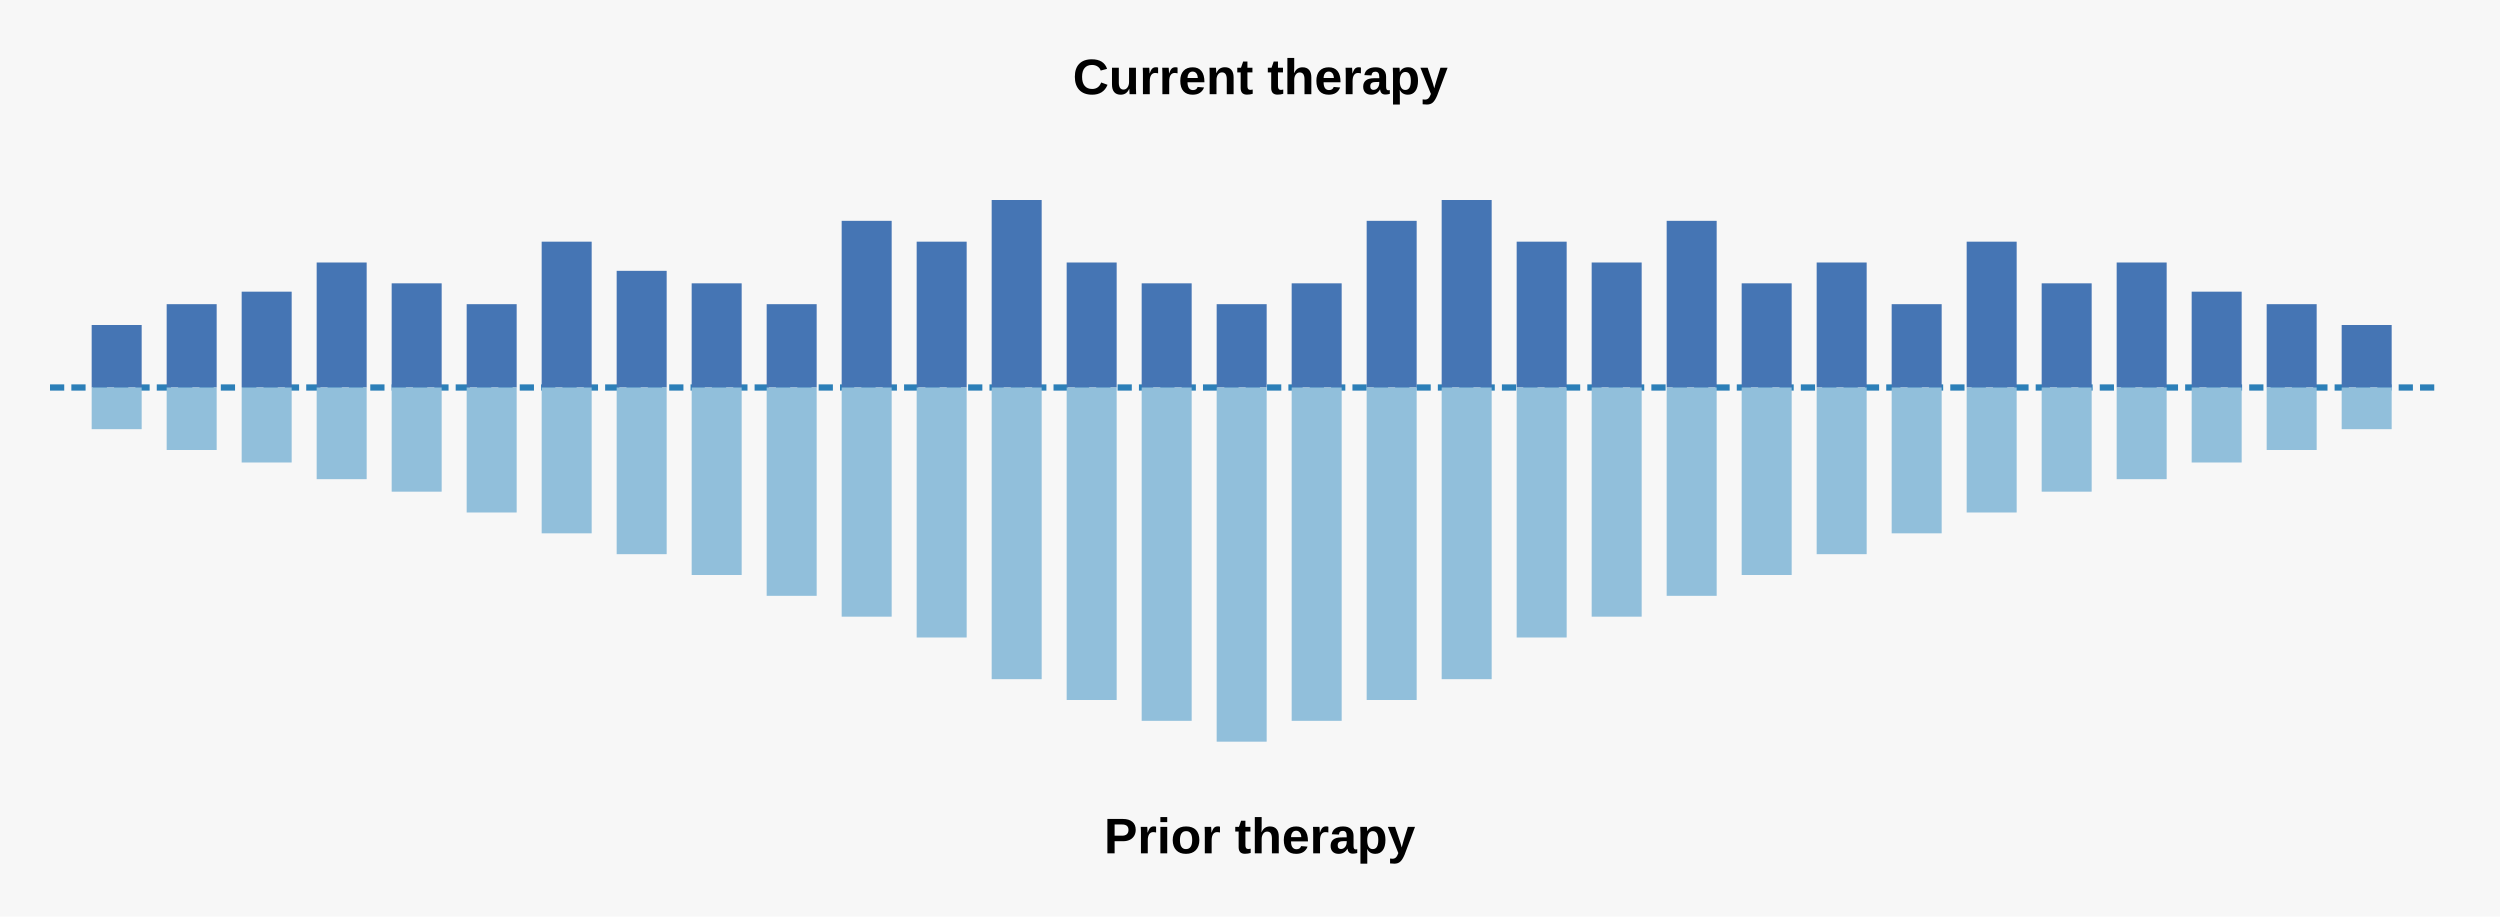
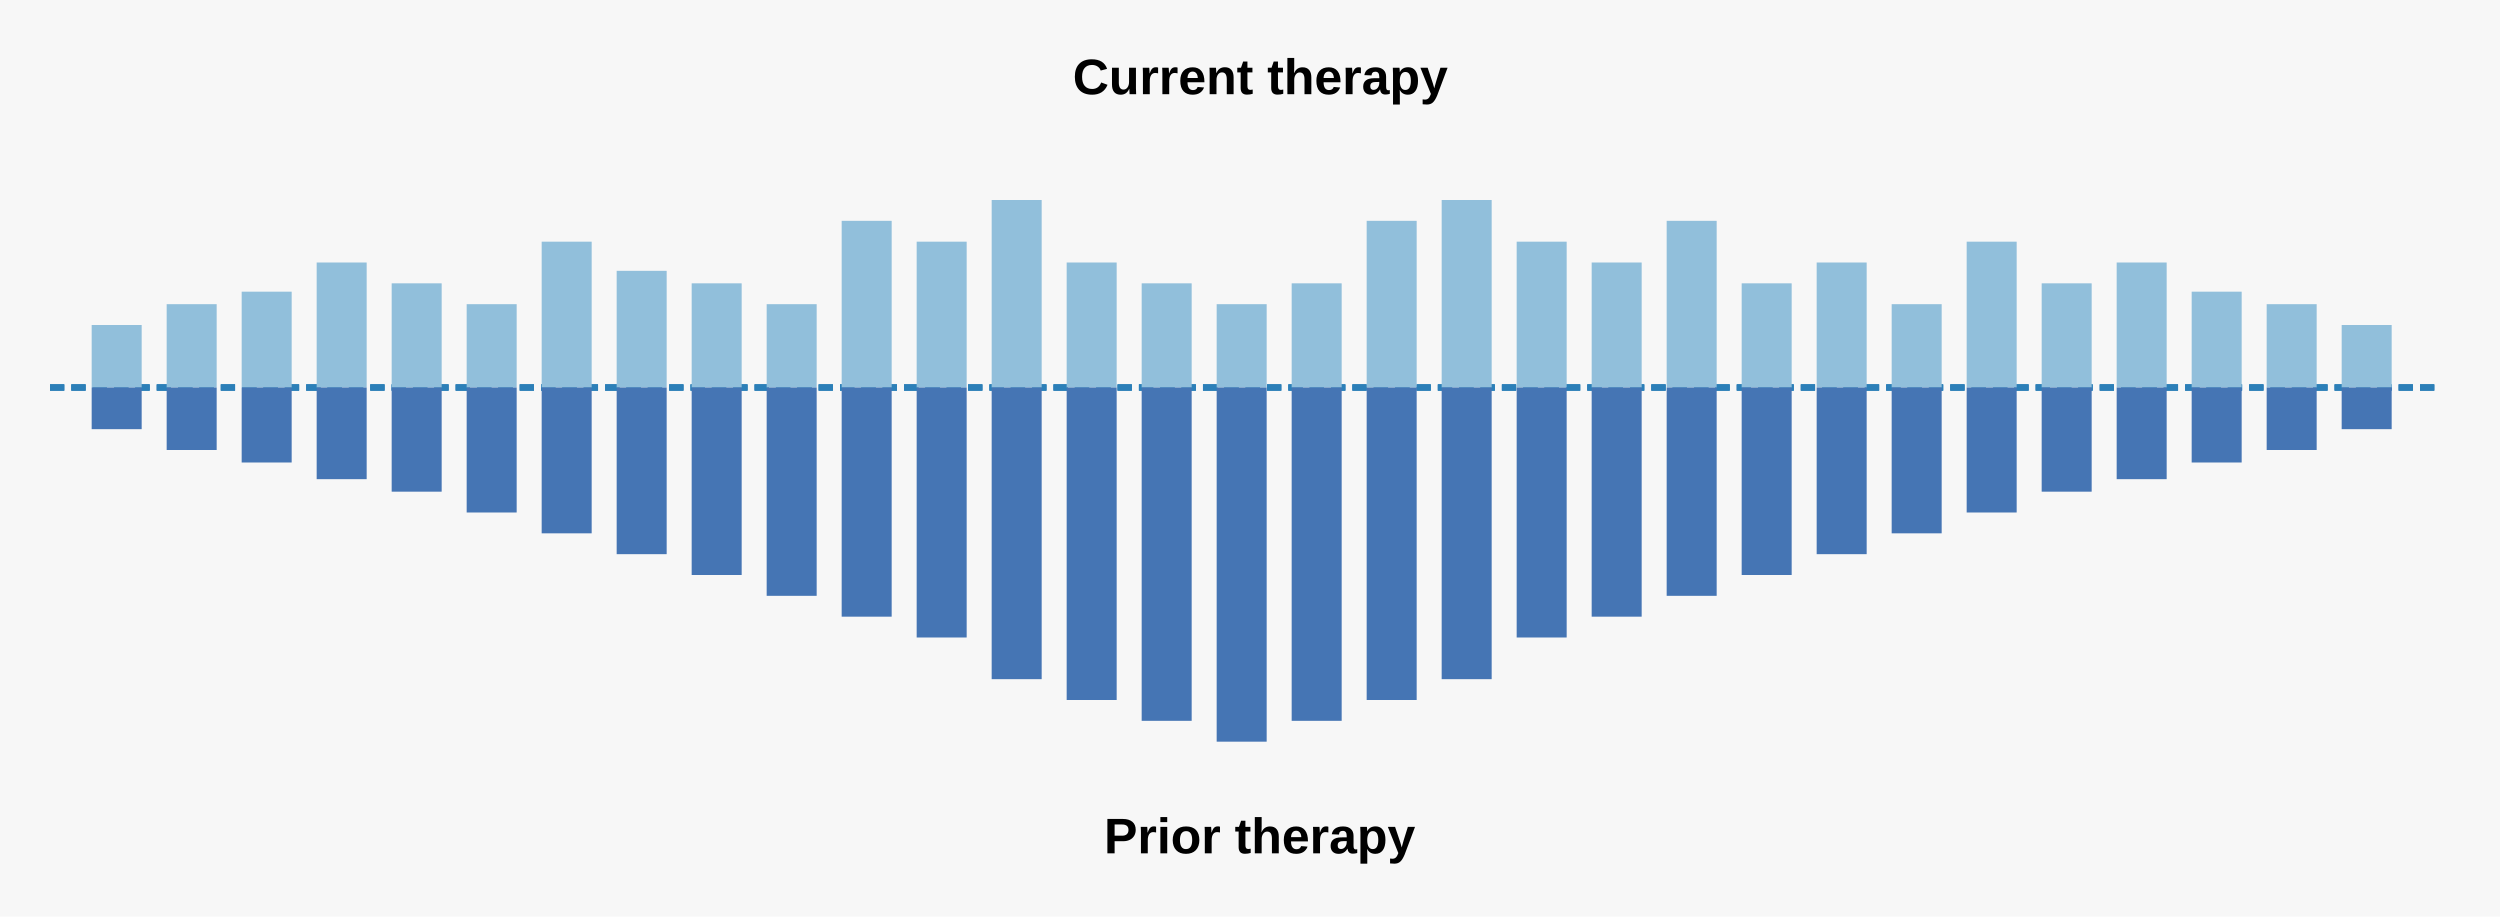
<svg xmlns="http://www.w3.org/2000/svg" width="100%" height="100%" viewBox="0 0 600 220" version="1.1" xml:space="preserve" style="fill-rule:evenodd;clip-rule:evenodd;">
  <g transform="matrix(0.8,0,0,1,0,0)">
    <rect x="0" y="0" width="750" height="220" style="fill:rgb(247,247,247);" />
  </g>
  <g transform="matrix(0.854061,0,0,1,-22.1624,-17)">
    <path d="M40,110L710,110" style="fill:none;fill-rule:nonzero;stroke:rgb(44,127,184);stroke-width:1.5px;stroke-dasharray:4,2;" />
-   </g>
-   <g transform="matrix(1,0,0,1,-28,-17)">
-     <rect x="50" y="95" width="12" height="15" style="fill:rgb(69,117,180);" />
-   </g>
-   <g transform="matrix(1,0,0,1,-28,-17)">
-     <rect x="50" y="110" width="12" height="10" style="fill:rgb(145,191,219);" />
-   </g>
-   <g transform="matrix(1,0,0,1,-28,-17)">
-     <rect x="68" y="90" width="12" height="20" style="fill:rgb(69,117,180);" />
-   </g>
-   <g transform="matrix(1,0,0,1,-28,-17)">
-     <rect x="68" y="110" width="12" height="15" style="fill:rgb(145,191,219);" />
-   </g>
-   <g transform="matrix(1,0,0,1,-28,-17)">
-     <rect x="86" y="87" width="12" height="23" style="fill:rgb(69,117,180);" />
-   </g>
-   <g transform="matrix(1,0,0,1,-28,-17)">
-     <rect x="86" y="110" width="12" height="18" style="fill:rgb(145,191,219);" />
-   </g>
-   <g transform="matrix(1,0,0,1,-28,-17)">
-     <rect x="104" y="80" width="12" height="30" style="fill:rgb(69,117,180);" />
-   </g>
-   <g transform="matrix(1,0,0,1,-28,-17)">
-     <rect x="104" y="110" width="12" height="22" style="fill:rgb(145,191,219);" />
-   </g>
-   <g transform="matrix(1,0,0,1,-28,-17)">
-     <rect x="122" y="85" width="12" height="25" style="fill:rgb(69,117,180);" />
-   </g>
-   <g transform="matrix(1,0,0,1,-28,-17)">
-     <rect x="122" y="110" width="12" height="25" style="fill:rgb(145,191,219);" />
-   </g>
-   <g transform="matrix(1,0,0,1,-28,-17)">
-     <rect x="140" y="90" width="12" height="20" style="fill:rgb(69,117,180);" />
-   </g>
-   <g transform="matrix(1,0,0,1,-28,-17)">
-     <rect x="140" y="110" width="12" height="30" style="fill:rgb(145,191,219);" />
-   </g>
-   <g transform="matrix(1,0,0,1,-28,-17)">
-     <rect x="158" y="75" width="12" height="35" style="fill:rgb(69,117,180);" />
-   </g>
-   <g transform="matrix(1,0,0,1,-28,-17)">
-     <rect x="158" y="110" width="12" height="35" style="fill:rgb(145,191,219);" />
-   </g>
-   <g transform="matrix(1,0,0,1,-28,-17)">
-     <rect x="176" y="82" width="12" height="28" style="fill:rgb(69,117,180);" />
-   </g>
-   <g transform="matrix(1,0,0,1,-28,-17)">
-     <rect x="176" y="110" width="12" height="40" style="fill:rgb(145,191,219);" />
-   </g>
-   <g transform="matrix(1,0,0,1,-28,-17)">
-     <rect x="194" y="85" width="12" height="25" style="fill:rgb(69,117,180);" />
-   </g>
-   <g transform="matrix(1,0,0,1,-28,-17)">
-     <rect x="194" y="110" width="12" height="45" style="fill:rgb(145,191,219);" />
-   </g>
-   <g transform="matrix(1,0,0,1,-28,-17)">
-     <rect x="212" y="90" width="12" height="20" style="fill:rgb(69,117,180);" />
-   </g>
-   <g transform="matrix(1,0,0,1,-28,-17)">
-     <rect x="212" y="110" width="12" height="50" style="fill:rgb(145,191,219);" />
-   </g>
-   <g transform="matrix(1,0,0,1,-28,-17)">
-     <rect x="230" y="70" width="12" height="40" style="fill:rgb(69,117,180);" />
-   </g>
-   <g transform="matrix(1,0,0,1,-28,-17)">
-     <rect x="230" y="110" width="12" height="55" style="fill:rgb(145,191,219);" />
-   </g>
-   <g transform="matrix(1,0,0,1,-28,-17)">
-     <rect x="248" y="75" width="12" height="35" style="fill:rgb(69,117,180);" />
-   </g>
-   <g transform="matrix(1,0,0,1,-28,-17)">
-     <rect x="248" y="110" width="12" height="60" style="fill:rgb(145,191,219);" />
-   </g>
-   <g transform="matrix(1,0,0,1,-28,-17)">
-     <rect x="266" y="65" width="12" height="45" style="fill:rgb(69,117,180);" />
-   </g>
-   <g transform="matrix(1,0,0,1,-28,-17)">
-     <rect x="266" y="110" width="12" height="70" style="fill:rgb(145,191,219);" />
-   </g>
-   <g transform="matrix(1,0,0,1,-28,-17)">
-     <rect x="284" y="80" width="12" height="30" style="fill:rgb(69,117,180);" />
-   </g>
-   <g transform="matrix(1,0,0,1,-28,-17)">
-     <rect x="284" y="110" width="12" height="75" style="fill:rgb(145,191,219);" />
-   </g>
-   <g transform="matrix(1,0,0,1,-28,-17)">
-     <rect x="302" y="85" width="12" height="25" style="fill:rgb(69,117,180);" />
-   </g>
-   <g transform="matrix(1,0,0,1,-28,-17)">
-     <rect x="302" y="110" width="12" height="80" style="fill:rgb(145,191,219);" />
-   </g>
-   <g transform="matrix(1,0,0,1,-28,-17)">
-     <rect x="320" y="90" width="12" height="20" style="fill:rgb(69,117,180);" />
-   </g>
-   <g transform="matrix(1,0,0,1,-28,-17)">
-     <rect x="320" y="110" width="12" height="85" style="fill:rgb(145,191,219);" />
-   </g>
-   <g transform="matrix(1,0,0,1,-28,-17)">
-     <rect x="338" y="85" width="12" height="25" style="fill:rgb(69,117,180);" />
-   </g>
-   <g transform="matrix(1,0,0,1,-28,-17)">
-     <rect x="338" y="110" width="12" height="80" style="fill:rgb(145,191,219);" />
-   </g>
-   <g transform="matrix(1,0,0,1,-28,-17)">
-     <rect x="356" y="70" width="12" height="40" style="fill:rgb(69,117,180);" />
-   </g>
-   <g transform="matrix(1,0,0,1,-28,-17)">
-     <rect x="356" y="110" width="12" height="75" style="fill:rgb(145,191,219);" />
-   </g>
-   <g transform="matrix(1,0,0,1,-28,-17)">
-     <rect x="374" y="65" width="12" height="45" style="fill:rgb(69,117,180);" />
-   </g>
-   <g transform="matrix(1,0,0,1,-28,-17)">
-     <rect x="374" y="110" width="12" height="70" style="fill:rgb(145,191,219);" />
-   </g>
-   <g transform="matrix(1,0,0,1,-28,-17)">
-     <rect x="392" y="75" width="12" height="35" style="fill:rgb(69,117,180);" />
-   </g>
-   <g transform="matrix(1,0,0,1,-28,-17)">
-     <rect x="392" y="110" width="12" height="60" style="fill:rgb(145,191,219);" />
-   </g>
-   <g transform="matrix(1,0,0,1,-28,-17)">
-     <rect x="410" y="80" width="12" height="30" style="fill:rgb(69,117,180);" />
-   </g>
-   <g transform="matrix(1,0,0,1,-28,-17)">
-     <rect x="410" y="110" width="12" height="55" style="fill:rgb(145,191,219);" />
-   </g>
-   <g transform="matrix(1,0,0,1,-28,-17)">
-     <rect x="428" y="70" width="12" height="40" style="fill:rgb(69,117,180);" />
-   </g>
-   <g transform="matrix(1,0,0,1,-28,-17)">
-     <rect x="428" y="110" width="12" height="50" style="fill:rgb(145,191,219);" />
-   </g>
-   <g transform="matrix(1,0,0,1,-28,-17)">
-     <rect x="446" y="85" width="12" height="25" style="fill:rgb(69,117,180);" />
-   </g>
-   <g transform="matrix(1,0,0,1,-28,-17)">
-     <rect x="446" y="110" width="12" height="45" style="fill:rgb(145,191,219);" />
-   </g>
-   <g transform="matrix(1,0,0,1,-28,-17)">
-     <rect x="464" y="80" width="12" height="30" style="fill:rgb(69,117,180);" />
-   </g>
-   <g transform="matrix(1,0,0,1,-28,-17)">
-     <rect x="464" y="110" width="12" height="40" style="fill:rgb(145,191,219);" />
-   </g>
-   <g transform="matrix(1,0,0,1,-28,-17)">
-     <rect x="482" y="90" width="12" height="20" style="fill:rgb(69,117,180);" />
-   </g>
-   <g transform="matrix(1,0,0,1,-28,-17)">
-     <rect x="482" y="110" width="12" height="35" style="fill:rgb(145,191,219);" />
-   </g>
-   <g transform="matrix(1,0,0,1,-28,-17)">
-     <rect x="500" y="75" width="12" height="35" style="fill:rgb(69,117,180);" />
-   </g>
-   <g transform="matrix(1,0,0,1,-28,-17)">
-     <rect x="500" y="110" width="12" height="30" style="fill:rgb(145,191,219);" />
-   </g>
-   <g transform="matrix(1,0,0,1,-28,-17)">
-     <rect x="518" y="85" width="12" height="25" style="fill:rgb(69,117,180);" />
-   </g>
-   <g transform="matrix(1,0,0,1,-28,-17)">
-     <rect x="518" y="110" width="12" height="25" style="fill:rgb(145,191,219);" />
-   </g>
-   <g transform="matrix(1,0,0,1,-28,-17)">
-     <rect x="536" y="80" width="12" height="30" style="fill:rgb(69,117,180);" />
-   </g>
-   <g transform="matrix(1,0,0,1,-28,-17)">
-     <rect x="536" y="110" width="12" height="22" style="fill:rgb(145,191,219);" />
-   </g>
-   <g transform="matrix(1,0,0,1,-28,-17)">
-     <rect x="554" y="87" width="12" height="23" style="fill:rgb(69,117,180);" />
-   </g>
-   <g transform="matrix(1,0,0,1,-28,-17)">
-     <rect x="554" y="110" width="12" height="18" style="fill:rgb(145,191,219);" />
-   </g>
-   <g transform="matrix(1,0,0,1,-28,-17)">
-     <rect x="572" y="90" width="12" height="20" style="fill:rgb(69,117,180);" />
-   </g>
-   <g transform="matrix(1,0,0,1,-28,-17)">
-     <rect x="572" y="110" width="12" height="15" style="fill:rgb(145,191,219);" />
-   </g>
-   <g transform="matrix(1,0,0,1,-28,-17)">
-     <rect x="590" y="95" width="12" height="15" style="fill:rgb(69,117,180);" />
-   </g>
-   <g transform="matrix(1,0,0,1,-28,-17)">
-     <rect x="590" y="110" width="12" height="10" style="fill:rgb(145,191,219);" />
+     <path d="M40,110L710,110" style="fill:none;fill-rule:nonzero;stroke:rgb(44,127,184);stroke-width:1.5px;stroke-dasharray:4,2;" />
+     <path d="M40,110L710,110" style="fill:none;fill-rule:nonzero;stroke:rgb(44,127,184);stroke-width:1.5px;stroke-dasharray:4,2;" />
+   </g>
+   <g transform="matrix(1,0,0,1,-28,-17)">
+     <rect x="50" y="95" width="12" height="15" style="fill:rgb(145,191,219);" />
+   </g>
+   <g transform="matrix(1,0,0,1,-28,-17)">
+     <rect x="50" y="110" width="12" height="10" style="fill:rgb(69,117,180);" />
+   </g>
+   <g transform="matrix(1,0,0,1,-28,-17)">
+     <rect x="68" y="90" width="12" height="20" style="fill:rgb(145,191,219);" />
+   </g>
+   <g transform="matrix(1,0,0,1,-28,-17)">
+     <rect x="68" y="110" width="12" height="15" style="fill:rgb(69,117,180);" />
+   </g>
+   <g transform="matrix(1,0,0,1,-28,-17)">
+     <rect x="86" y="87" width="12" height="23" style="fill:rgb(145,191,219);" />
+   </g>
+   <g transform="matrix(1,0,0,1,-28,-17)">
+     <rect x="86" y="110" width="12" height="18" style="fill:rgb(69,117,180);" />
+   </g>
+   <g transform="matrix(1,0,0,1,-28,-17)">
+     <rect x="104" y="80" width="12" height="30" style="fill:rgb(145,191,219);" />
+   </g>
+   <g transform="matrix(1,0,0,1,-28,-17)">
+     <rect x="104" y="110" width="12" height="22" style="fill:rgb(69,117,180);" />
+   </g>
+   <g transform="matrix(1,0,0,1,-28,-17)">
+     <rect x="122" y="85" width="12" height="25" style="fill:rgb(145,191,219);" />
+   </g>
+   <g transform="matrix(1,0,0,1,-28,-17)">
+     <rect x="122" y="110" width="12" height="25" style="fill:rgb(69,117,180);" />
+   </g>
+   <g transform="matrix(1,0,0,1,-28,-17)">
+     <rect x="140" y="90" width="12" height="20" style="fill:rgb(145,191,219);" />
+   </g>
+   <g transform="matrix(1,0,0,1,-28,-17)">
+     <rect x="140" y="110" width="12" height="30" style="fill:rgb(69,117,180);" />
+   </g>
+   <g transform="matrix(1,0,0,1,-28,-17)">
+     <rect x="158" y="75" width="12" height="35" style="fill:rgb(145,191,219);" />
+   </g>
+   <g transform="matrix(1,0,0,1,-28,-17)">
+     <rect x="158" y="110" width="12" height="35" style="fill:rgb(69,117,180);" />
+   </g>
+   <g transform="matrix(1,0,0,1,-28,-17)">
+     <rect x="176" y="82" width="12" height="28" style="fill:rgb(145,191,219);" />
+   </g>
+   <g transform="matrix(1,0,0,1,-28,-17)">
+     <rect x="176" y="110" width="12" height="40" style="fill:rgb(69,117,180);" />
+   </g>
+   <g transform="matrix(1,0,0,1,-28,-17)">
+     <rect x="194" y="85" width="12" height="25" style="fill:rgb(145,191,219);" />
+   </g>
+   <g transform="matrix(1,0,0,1,-28,-17)">
+     <rect x="194" y="110" width="12" height="45" style="fill:rgb(69,117,180);" />
+   </g>
+   <g transform="matrix(1,0,0,1,-28,-17)">
+     <rect x="212" y="90" width="12" height="20" style="fill:rgb(145,191,219);" />
+   </g>
+   <g transform="matrix(1,0,0,1,-28,-17)">
+     <rect x="212" y="110" width="12" height="50" style="fill:rgb(69,117,180);" />
+   </g>
+   <g transform="matrix(1,0,0,1,-28,-17)">
+     <rect x="230" y="70" width="12" height="40" style="fill:rgb(145,191,219);" />
+   </g>
+   <g transform="matrix(1,0,0,1,-28,-17)">
+     <rect x="230" y="110" width="12" height="55" style="fill:rgb(69,117,180);" />
+   </g>
+   <g transform="matrix(1,0,0,1,-28,-17)">
+     <rect x="248" y="75" width="12" height="35" style="fill:rgb(145,191,219);" />
+   </g>
+   <g transform="matrix(1,0,0,1,-28,-17)">
+     <rect x="248" y="110" width="12" height="60" style="fill:rgb(69,117,180);" />
+   </g>
+   <g transform="matrix(1,0,0,1,-28,-17)">
+     <rect x="266" y="65" width="12" height="45" style="fill:rgb(145,191,219);" />
+   </g>
+   <g transform="matrix(1,0,0,1,-28,-17)">
+     <rect x="266" y="110" width="12" height="70" style="fill:rgb(69,117,180);" />
+   </g>
+   <g transform="matrix(1,0,0,1,-28,-17)">
+     <rect x="284" y="80" width="12" height="30" style="fill:rgb(145,191,219);" />
+   </g>
+   <g transform="matrix(1,0,0,1,-28,-17)">
+     <rect x="284" y="110" width="12" height="75" style="fill:rgb(69,117,180);" />
+   </g>
+   <g transform="matrix(1,0,0,1,-28,-17)">
+     <rect x="302" y="85" width="12" height="25" style="fill:rgb(145,191,219);" />
+   </g>
+   <g transform="matrix(1,0,0,1,-28,-17)">
+     <rect x="302" y="110" width="12" height="80" style="fill:rgb(69,117,180);" />
+   </g>
+   <g transform="matrix(1,0,0,1,-28,-17)">
+     <rect x="320" y="90" width="12" height="20" style="fill:rgb(145,191,219);" />
+   </g>
+   <g transform="matrix(1,0,0,1,-28,-17)">
+     <rect x="320" y="110" width="12" height="85" style="fill:rgb(69,117,180);" />
+   </g>
+   <g transform="matrix(1,0,0,1,-28,-17)">
+     <rect x="338" y="85" width="12" height="25" style="fill:rgb(145,191,219);" />
+   </g>
+   <g transform="matrix(1,0,0,1,-28,-17)">
+     <rect x="338" y="110" width="12" height="80" style="fill:rgb(69,117,180);" />
+   </g>
+   <g transform="matrix(1,0,0,1,-28,-17)">
+     <rect x="356" y="70" width="12" height="40" style="fill:rgb(145,191,219);" />
+   </g>
+   <g transform="matrix(1,0,0,1,-28,-17)">
+     <rect x="356" y="110" width="12" height="75" style="fill:rgb(69,117,180);" />
+   </g>
+   <g transform="matrix(1,0,0,1,-28,-17)">
+     <rect x="374" y="65" width="12" height="45" style="fill:rgb(145,191,219);" />
+   </g>
+   <g transform="matrix(1,0,0,1,-28,-17)">
+     <rect x="374" y="110" width="12" height="70" style="fill:rgb(69,117,180);" />
+   </g>
+   <g transform="matrix(1,0,0,1,-28,-17)">
+     <rect x="392" y="75" width="12" height="35" style="fill:rgb(145,191,219);" />
+   </g>
+   <g transform="matrix(1,0,0,1,-28,-17)">
+     <rect x="392" y="110" width="12" height="60" style="fill:rgb(69,117,180);" />
+   </g>
+   <g transform="matrix(1,0,0,1,-28,-17)">
+     <rect x="410" y="80" width="12" height="30" style="fill:rgb(145,191,219);" />
+   </g>
+   <g transform="matrix(1,0,0,1,-28,-17)">
+     <rect x="410" y="110" width="12" height="55" style="fill:rgb(69,117,180);" />
+   </g>
+   <g transform="matrix(1,0,0,1,-28,-17)">
+     <rect x="428" y="70" width="12" height="40" style="fill:rgb(145,191,219);" />
+   </g>
+   <g transform="matrix(1,0,0,1,-28,-17)">
+     <rect x="428" y="110" width="12" height="50" style="fill:rgb(69,117,180);" />
+   </g>
+   <g transform="matrix(1,0,0,1,-28,-17)">
+     <rect x="446" y="85" width="12" height="25" style="fill:rgb(145,191,219);" />
+   </g>
+   <g transform="matrix(1,0,0,1,-28,-17)">
+     <rect x="446" y="110" width="12" height="45" style="fill:rgb(69,117,180);" />
+   </g>
+   <g transform="matrix(1,0,0,1,-28,-17)">
+     <rect x="464" y="80" width="12" height="30" style="fill:rgb(145,191,219);" />
+   </g>
+   <g transform="matrix(1,0,0,1,-28,-17)">
+     <rect x="464" y="110" width="12" height="40" style="fill:rgb(69,117,180);" />
+   </g>
+   <g transform="matrix(1,0,0,1,-28,-17)">
+     <rect x="482" y="90" width="12" height="20" style="fill:rgb(145,191,219);" />
+   </g>
+   <g transform="matrix(1,0,0,1,-28,-17)">
+     <rect x="482" y="110" width="12" height="35" style="fill:rgb(69,117,180);" />
+   </g>
+   <g transform="matrix(1,0,0,1,-28,-17)">
+     <rect x="500" y="75" width="12" height="35" style="fill:rgb(145,191,219);" />
+   </g>
+   <g transform="matrix(1,0,0,1,-28,-17)">
+     <rect x="500" y="110" width="12" height="30" style="fill:rgb(69,117,180);" />
+   </g>
+   <g transform="matrix(1,0,0,1,-28,-17)">
+     <rect x="518" y="85" width="12" height="25" style="fill:rgb(145,191,219);" />
+   </g>
+   <g transform="matrix(1,0,0,1,-28,-17)">
+     <rect x="518" y="110" width="12" height="25" style="fill:rgb(69,117,180);" />
+   </g>
+   <g transform="matrix(1,0,0,1,-28,-17)">
+     <rect x="536" y="80" width="12" height="30" style="fill:rgb(145,191,219);" />
+   </g>
+   <g transform="matrix(1,0,0,1,-28,-17)">
+     <rect x="536" y="110" width="12" height="22" style="fill:rgb(69,117,180);" />
+   </g>
+   <g transform="matrix(1,0,0,1,-28,-17)">
+     <rect x="554" y="87" width="12" height="23" style="fill:rgb(145,191,219);" />
+   </g>
+   <g transform="matrix(1,0,0,1,-28,-17)">
+     <rect x="554" y="110" width="12" height="18" style="fill:rgb(69,117,180);" />
+   </g>
+   <g transform="matrix(1,0,0,1,-28,-17)">
+     <rect x="572" y="90" width="12" height="20" style="fill:rgb(145,191,219);" />
+   </g>
+   <g transform="matrix(1,0,0,1,-28,-17)">
+     <rect x="572" y="110" width="12" height="15" style="fill:rgb(69,117,180);" />
+   </g>
+   <g transform="matrix(1,0,0,1,-28,-17)">
+     <rect x="590" y="95" width="12" height="15" style="fill:rgb(145,191,219);" />
+   </g>
+   <g transform="matrix(1,0,0,1,-28,-17)">
+     <rect x="590" y="110" width="12" height="10" style="fill:rgb(69,117,180);" />
  </g>
  <g transform="matrix(1,0,0,1,257.464,22.6045)">
    <text x="0px" y="0px" style="font-family:'Arial-BoldMT', 'Arial', sans-serif;font-weight:700;font-size:12px;">Current therapy</text>
  </g>
  <g transform="matrix(1,0,0,1,264.976,204.799)">
    <text x="0px" y="0px" style="font-family:'Arial-BoldMT', 'Arial', sans-serif;font-weight:700;font-size:12px;">Prior therapy</text>
  </g>
</svg>
